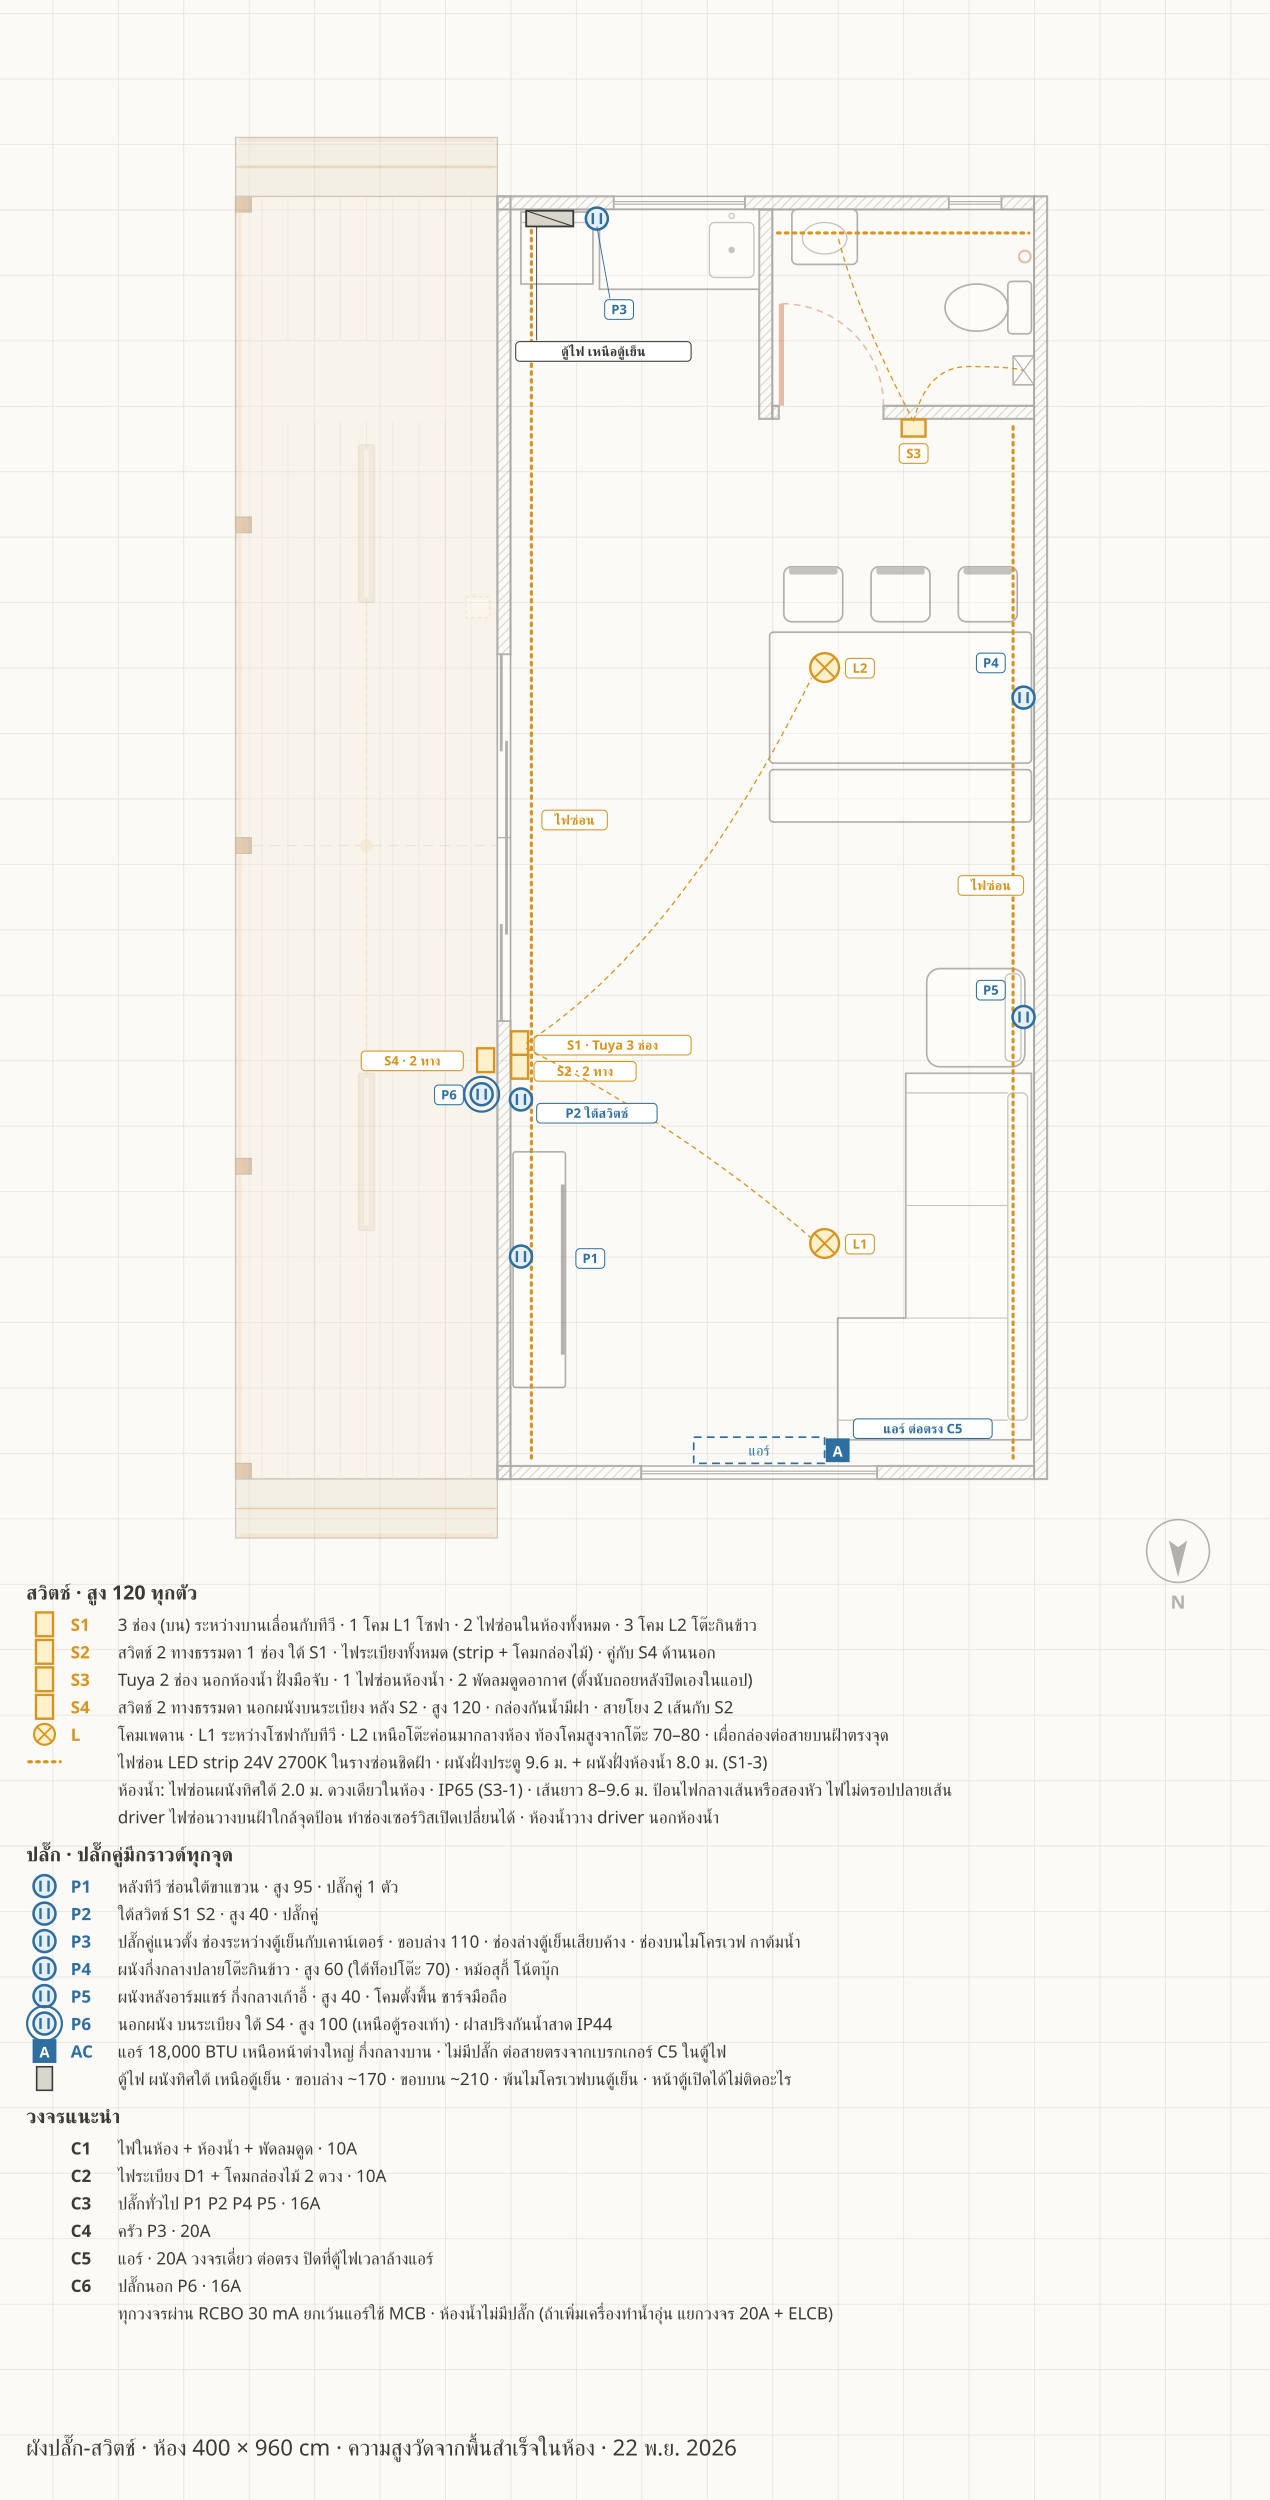
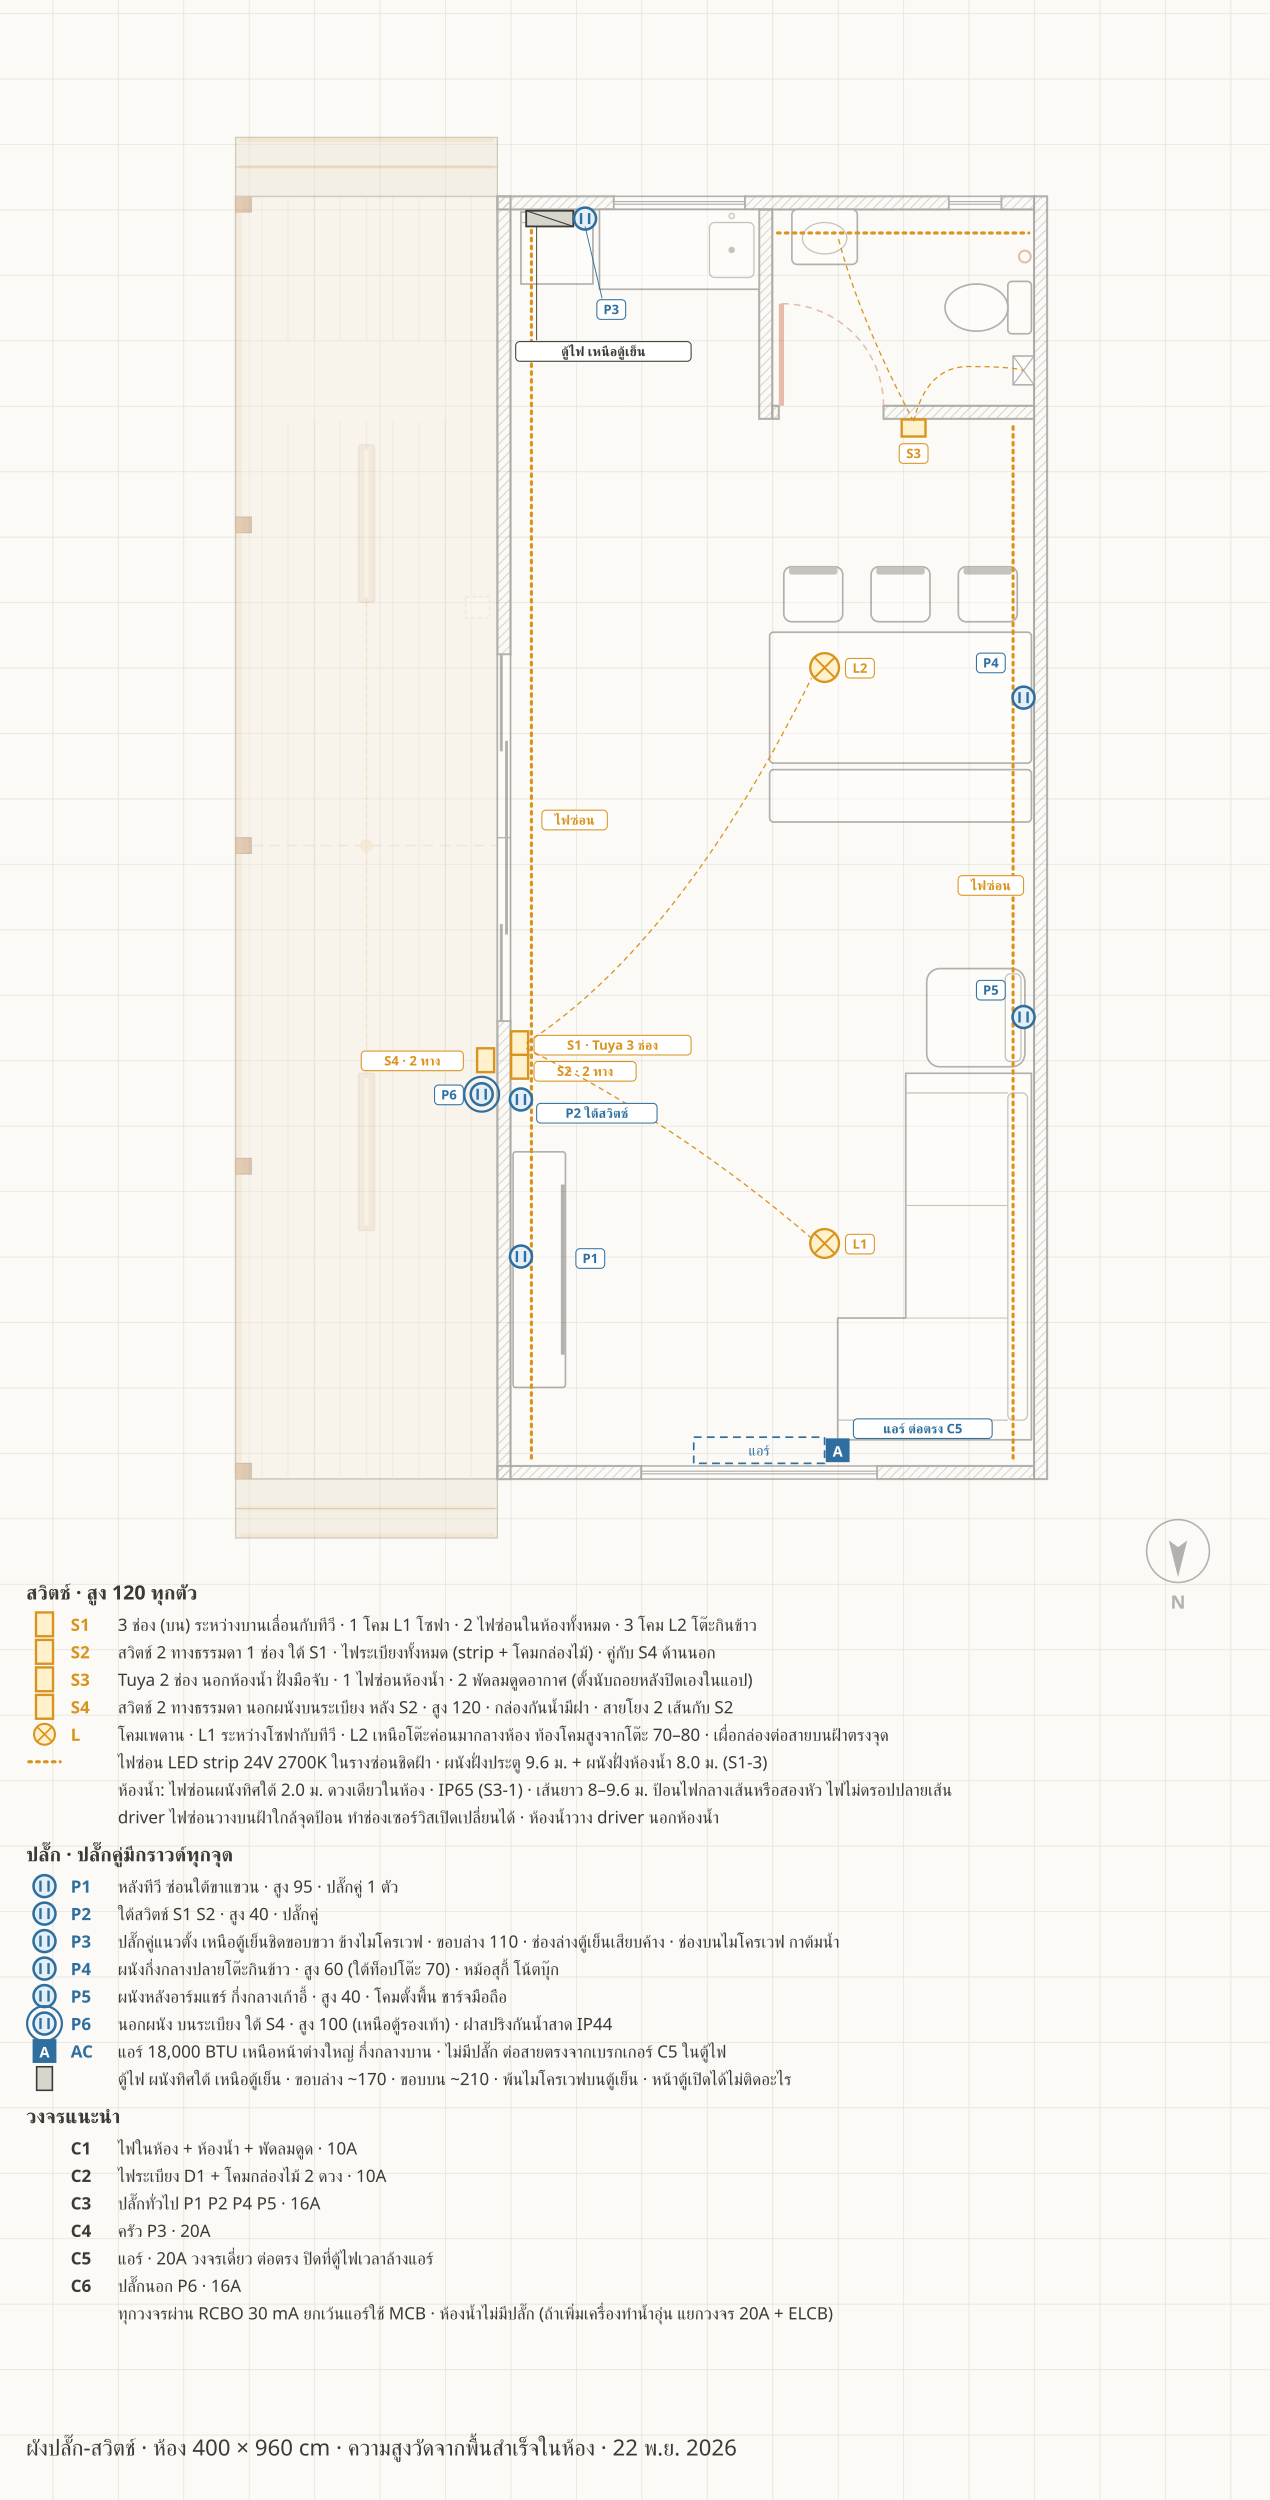
<svg xmlns="http://www.w3.org/2000/svg" viewBox="-390 -160 970 1910" width="970" height="1910" font-family="Leelawadee UI, Tahoma, sans-serif">
  <defs>
    <pattern id="grid" width="50" height="50" patternUnits="userSpaceOnUse" x="0" y="0">
      <path d="M50 0H0V50" fill="none" stroke="#e3e0d8" stroke-width="1" />
    </pattern>
    <pattern id="hatch" width="5" height="5" patternUnits="userSpaceOnUse" patternTransform="rotate(45)">
      <line x1="0" y1="0" x2="0" y2="5" stroke="#6d6a62" stroke-width="1" />
    </pattern>
  </defs>
  <rect x="-390" y="-160" width="970" height="1910" fill="#fbfaf6" />
  <rect x="-390" y="-160" width="970" height="1910" fill="url(#grid)" />
  <g opacity="0.38">
    <rect x="-210" y="-10" width="200" height="980" fill="#f1e8da" stroke="#8a7a64" stroke-width="1.3" />
    <line x1="-190" y1="-10" x2="-190" y2="970" stroke="#ddd0bc" stroke-width="0.8" />
    <line x1="-170" y1="-10" x2="-170" y2="970" stroke="#ddd0bc" stroke-width="0.8" />
    <line x1="-150" y1="-10" x2="-150" y2="970" stroke="#ddd0bc" stroke-width="0.8" />
    <line x1="-130" y1="-10" x2="-130" y2="970" stroke="#ddd0bc" stroke-width="0.8" />
    <line x1="-110" y1="-10" x2="-110" y2="970" stroke="#ddd0bc" stroke-width="0.8" />
    <line x1="-90" y1="-10" x2="-90" y2="970" stroke="#ddd0bc" stroke-width="0.8" />
    <line x1="-70" y1="-10" x2="-70" y2="970" stroke="#ddd0bc" stroke-width="0.8" />
    <line x1="-50" y1="-10" x2="-50" y2="970" stroke="#ddd0bc" stroke-width="0.8" />
    <line x1="-30" y1="-10" x2="-30" y2="970" stroke="#ddd0bc" stroke-width="0.8" />
    <rect x="-210" y="-10" width="12" height="12" fill="#b47a45" stroke="#7d5430" stroke-width="0.8" />
    <rect x="-210" y="235" width="12" height="12" fill="#b47a45" stroke="#7d5430" stroke-width="0.8" />
    <rect x="-210" y="480" width="12" height="12" fill="#b47a45" stroke="#7d5430" stroke-width="0.8" />
    <rect x="-210" y="725" width="12" height="12" fill="#b47a45" stroke="#7d5430" stroke-width="0.8" />
    <rect x="-210" y="958" width="12" height="12" fill="#b47a45" stroke="#7d5430" stroke-width="0.8" />
    <rect x="-210" y="-55" width="200" height="45" fill="#e8dcc8" stroke="#8a7a64" stroke-width="1" />
    <rect x="-210" y="970" width="200" height="45" fill="#e8dcc8" stroke="#8a7a64" stroke-width="1" />
    <line x1="-210" y1="-32.5" x2="-10" y2="-32.5" stroke="#8a7a64" stroke-width="0.8" />
    <line x1="-210" y1="992.5" x2="-10" y2="992.5" stroke="#8a7a64" stroke-width="0.8" />
    <rect x="-185" y="100" width="150" height="62" fill="#f1e8da" />
    <g opacity="0.3">
      <line x1="-207" y1="-10" x2="-207" y2="970" stroke="#d9931f" stroke-width="3" stroke-linecap="round" />
      <line x1="-206" y1="-32.5" x2="-14" y2="-32.5" stroke="#d9931f" stroke-width="3" stroke-linecap="round" />
      <line x1="-206" y1="-53" x2="-14" y2="-53" stroke="#d9931f" stroke-width="3" stroke-linecap="round" />
      <line x1="-206" y1="992.5" x2="-14" y2="992.5" stroke="#d9931f" stroke-width="3" stroke-linecap="round" />
      <line x1="-206" y1="1013" x2="-14" y2="1013" stroke="#d9931f" stroke-width="3" stroke-linecap="round" />
      <line x1="-210" y1="486" x2="-10" y2="486" stroke="#6d6a62" stroke-width="1" stroke-dasharray="8 5" />
      <line x1="-110" y1="300" x2="-110" y2="660" stroke="#d9931f" stroke-width="1.2" stroke-dasharray="4 3" />
      <rect x="-116" y="180" width="12" height="120" rx="1.5" fill="#c98b52" stroke="#7d5430" stroke-width="1.2" />
      <line x1="-110" y1="185" x2="-110" y2="295" stroke="#fff1cc" stroke-width="3" stroke-linecap="round" />
      <rect x="-116" y="660" width="12" height="120" rx="1.5" fill="#c98b52" stroke="#7d5430" stroke-width="1.2" />
      <line x1="-110" y1="665" x2="-110" y2="775" stroke="#fff1cc" stroke-width="3" stroke-linecap="round" />
      <circle cx="-110" cy="486" r="5" fill="#d9931f" />
      <rect x="-34" y="296" width="18" height="16" fill="#fff" stroke="#d9931f" stroke-width="1.4" stroke-dasharray="3 2" />
    </g>
    <rect x="-10" y="-10" width="10" height="350" fill="url(#hatch)" stroke="#3b3a36" stroke-width="1.6" />
    <rect x="-10" y="620" width="10" height="350" fill="url(#hatch)" stroke="#3b3a36" stroke-width="1.6" />
    <rect x="400" y="-10" width="10" height="980" fill="url(#hatch)" stroke="#3b3a36" stroke-width="1.6" />
    <rect x="-10" y="-10" width="89" height="10" fill="url(#hatch)" stroke="#3b3a36" stroke-width="1.6" />
    <rect x="179" y="-10" width="156" height="10" fill="url(#hatch)" stroke="#3b3a36" stroke-width="1.6" />
    <rect x="375" y="-10" width="25" height="10" fill="url(#hatch)" stroke="#3b3a36" stroke-width="1.6" />
    <rect x="-10" y="960" width="110" height="10" fill="url(#hatch)" stroke="#3b3a36" stroke-width="1.6" />
    <rect x="280" y="960" width="120" height="10" fill="url(#hatch)" stroke="#3b3a36" stroke-width="1.6" />
    <rect x="79" y="-10" width="100" height="10" fill="#fff" stroke="#3b3a36" stroke-width="1.2" />
    <g stroke="#3b3a36" stroke-width="0.9">
      <line x1="79" y1="-6" x2="179" y2="-6" />
      <line x1="79" y1="-4" x2="179" y2="-4" />
    </g>
    <rect x="335" y="-10" width="40" height="10" fill="#fff" stroke="#3b3a36" stroke-width="1.2" />
    <g stroke="#3b3a36" stroke-width="0.9">
      <line x1="335" y1="-6" x2="375" y2="-6" />
      <line x1="335" y1="-4" x2="375" y2="-4" />
    </g>
    <rect x="100" y="960" width="180" height="10" fill="#fff" stroke="#3b3a36" stroke-width="1.2" />
    <g stroke="#3b3a36" stroke-width="0.9">
      <line x1="100" y1="964" x2="280" y2="964" />
      <line x1="100" y1="966" x2="280" y2="966" />
    </g>
    <rect x="-10" y="340" width="10" height="280" fill="#fff" stroke="#3b3a36" stroke-width="1.2" />
    <g stroke="#3b3a36" stroke-width="2.2">
      <line x1="-7" y1="340" x2="-7" y2="414" />
      <line x1="-7" y1="546" x2="-7" y2="620" />
      <line x1="-3" y1="406" x2="-3" y2="480" />
      <line x1="-3" y1="480" x2="-3" y2="554" />
    </g>
    <line x1="-10" y1="480" x2="0" y2="480" stroke="#3b3a36" stroke-width="1" />
    <rect x="190" y="0" width="10" height="160" fill="url(#hatch)" stroke="#3b3a36" stroke-width="1.6" />
    <rect x="200" y="150" width="5" height="10" fill="url(#hatch)" stroke="#3b3a36" stroke-width="1.6" />
    <rect x="285" y="150" width="115" height="10" fill="url(#hatch)" stroke="#3b3a36" stroke-width="1.6" />
    <rect x="205" y="72" width="4" height="78" fill="#c0562f" />
    <path d="M285 150 A78 78 0 0 0 207 72" fill="none" stroke="#c0562f" stroke-width="1.2" stroke-dasharray="5 4" />
    <rect x="8" y="2" width="55" height="55" fill="#fff" stroke="#3b3a36" stroke-width="1.3" />
    <line x1="8" y1="10" x2="63" y2="10" stroke="#6d6a62" stroke-width="1" />
    <rect x="68" y="0" width="122" height="61" fill="#fff" stroke="#3b3a36" stroke-width="1.3" />
    <rect x="152" y="10" width="34" height="42" rx="4" fill="none" stroke="#6d6a62" stroke-width="1" />
    <circle cx="169" cy="31" r="2.5" fill="#6d6a62" />
    <circle cx="169" cy="5" r="2" fill="none" stroke="#6d6a62" stroke-width="1" />
    <rect x="215" y="0" width="50" height="42" rx="4" fill="#fff" stroke="#3b3a36" stroke-width="1.3" />
    <ellipse cx="240" cy="22" rx="17" ry="12" fill="none" stroke="#6d6a62" stroke-width="1" />
    <rect x="380" y="55" width="18" height="40" rx="3" fill="#fff" stroke="#3b3a36" stroke-width="1.3" />
    <ellipse cx="356" cy="75" rx="24" ry="18" fill="#fff" stroke="#3b3a36" stroke-width="1.3" />
    <circle cx="393" cy="36" r="4.5" fill="#fff" stroke="#c0562f" stroke-width="1.6" />
    <rect x="384" y="112" width="16" height="22" fill="#fff" stroke="#3b3a36" stroke-width="1.2" />
    <path d="M384 112 L400 134 M400 112 L384 134" stroke="#3b3a36" stroke-width="0.9" />
    <rect x="208.833" y="273" width="45" height="42" rx="6" fill="#fff" stroke="#3b3a36" stroke-width="1.3" />
    <rect x="212.833" y="273" width="37" height="6" rx="2" fill="#6d6a62" />
    <rect x="275.5" y="273" width="45" height="42" rx="6" fill="#fff" stroke="#3b3a36" stroke-width="1.3" />
    <rect x="279.5" y="273" width="37" height="6" rx="2" fill="#6d6a62" />
    <rect x="342.167" y="273" width="45" height="42" rx="6" fill="#fff" stroke="#3b3a36" stroke-width="1.3" />
    <rect x="346.167" y="273" width="37" height="6" rx="2" fill="#6d6a62" />
    <rect x="198" y="323" width="200" height="100" rx="3" fill="#fff" stroke="#3b3a36" stroke-width="1.3" />
    <rect x="198" y="428" width="200" height="40" rx="3" fill="#fff" stroke="#3b3a36" stroke-width="1.3" />
    <rect x="318" y="580" width="75" height="75" rx="10" fill="#fff" stroke="#3b3a36" stroke-width="1.3" />
    <rect x="378" y="584" width="12" height="67" rx="4" fill="none" stroke="#6d6a62" stroke-width="1" />
    <path d="M302 660 H398 V940 H250 V847 H302 Z" stroke-linejoin="round" fill="#fff" stroke="#3b3a36" stroke-width="1.3" />
    <rect x="380" y="675" width="15" height="250" rx="4" fill="none" stroke="#6d6a62" stroke-width="1" />
    <line x1="302" y1="675" x2="380" y2="675" stroke="#6d6a62" stroke-width="1" />
    <line x1="250" y1="925" x2="380" y2="925" stroke="#6d6a62" stroke-width="1" />
    <line x1="302" y1="761" x2="380" y2="761" stroke="#6d6a62" stroke-width="0.8" />
    <line x1="302" y1="847" x2="380" y2="847" stroke="#6d6a62" stroke-width="0.8" />
    <rect x="2" y="720" width="40" height="180" rx="2" fill="#fff" stroke="#3b3a36" stroke-width="1.3" />
    <line x1="40" y1="745" x2="40" y2="875" stroke="#3b3a36" stroke-width="3" />
    <g transform="translate(510 1025)">
      <circle r="24" fill="none" stroke="#3b3a36" stroke-width="1.2" />
      <path d="M0 20 L7 -8 L0 -3 L-7 -8 Z" fill="#3b3a36" />
      <text x="0" y="44" font-size="14" font-weight="600" text-anchor="middle" fill="#3b3a36">N</text>
    </g>
  </g>
  <g transform="translate(7 637) scale(1.3) translate(-7 -637)">
    <rect x="2" y="630" width="10" height="14" fill="#fff1cc" stroke="#d9931f" stroke-width="1.4" />
  </g>
  <g transform="translate(7 655) scale(1.3) translate(-7 -655)">
    <rect x="2" y="648" width="10" height="14" fill="#fff1cc" stroke="#d9931f" stroke-width="1.4" />
  </g>
  <rect x="18" y="631" width="120" height="15" rx="3" fill="#fff" stroke="#d9931f" stroke-width="0.8" />
  <text x="78" y="642" font-size="10" font-weight="600" text-anchor="middle" fill="#d9931f">S1 · Tuya 3 ช่อง</text>
  <rect x="18" y="651" width="78" height="15" rx="3" fill="#fff" stroke="#d9931f" stroke-width="0.8" />
  <text x="57" y="662" font-size="10" font-weight="600" text-anchor="middle" fill="#d9931f">S2 · 2 ทาง</text>
  <line x1="16" y1="4" x2="16" y2="956" stroke="#d9931f" stroke-width="2.4" stroke-dasharray="2 4" stroke-linecap="round" />
  <line x1="384" y1="166" x2="384" y2="956" stroke="#d9931f" stroke-width="2.4" stroke-dasharray="2 4" stroke-linecap="round" />
  <line x1="204" y1="18" x2="396" y2="18" stroke="#d9931f" stroke-width="2.4" stroke-dasharray="2 4" stroke-linecap="round" />
  <rect x="342" y="509" width="50" height="15" rx="3" fill="#fff" stroke="#d9931f" stroke-width="0.8" />
  <text x="367" y="520" font-size="10" font-weight="600" text-anchor="middle" fill="#d9931f">ไฟซ่อน</text>
  <rect x="24" y="459" width="50" height="15" rx="3" fill="#fff" stroke="#d9931f" stroke-width="0.8" />
  <text x="49" y="470" font-size="10" font-weight="600" text-anchor="middle" fill="#d9931f">ไฟซ่อน</text>
  <path d="M308 162 Q265 80 250 20" fill="none" stroke="#d9931f" stroke-width="1" stroke-dasharray="4 3" />
  <path d="M12 637 Q130 560 230 358" fill="none" stroke="#d9931f" stroke-width="1" stroke-dasharray="4 3" />
  <path d="M12 641 Q130 700 230 786" fill="none" stroke="#d9931f" stroke-width="1" stroke-dasharray="4 3" />
  <circle cx="240" cy="350" r="11" fill="#fff1cc" stroke="#d9931f" stroke-width="1.8" />
  <path d="M232.2 342.2 L247.8 357.8 M247.8 342.2 L232.2 357.8" stroke="#d9931f" stroke-width="1.5" />
  <rect x="256" y="343" width="22" height="15" rx="3" fill="#fff" stroke="#d9931f" stroke-width="0.8" />
  <text x="267" y="354" font-size="10" font-weight="600" text-anchor="middle" fill="#d9931f">L2</text>
  <circle cx="240" cy="790" r="11" fill="#fff1cc" stroke="#d9931f" stroke-width="1.8" />
  <path d="M232.2 782.2 L247.8 797.8 M247.8 782.2 L232.2 797.8" stroke="#d9931f" stroke-width="1.5" />
  <rect x="256" y="783" width="22" height="15" rx="3" fill="#fff" stroke="#d9931f" stroke-width="0.8" />
  <text x="267" y="794" font-size="10" font-weight="600" text-anchor="middle" fill="#d9931f">L1</text>
  <g transform="translate(308 167) scale(1.3) translate(-308 -167)">
    <rect x="301" y="162" width="14" height="10" fill="#fff1cc" stroke="#d9931f" stroke-width="1.4" />
  </g>
  <rect x="297" y="179" width="22" height="15" rx="3" fill="#fff" stroke="#d9931f" stroke-width="0.8" />
  <text x="308" y="190" font-size="10" font-weight="600" text-anchor="middle" fill="#d9931f">S3</text>
  <path d="M308 162 Q318 120 350 120 T392 123" fill="none" stroke="#d9931f" stroke-width="1" stroke-dasharray="4 3" />
  <rect x="12" y="1" width="36" height="12" fill="#d8d5cc" stroke="#3b3a36" stroke-width="1.4" />
  <line x1="12" y1="1" x2="48" y2="13" stroke="#3b3a36" stroke-width="0.8" />
  <line x1="20" y1="13" x2="20" y2="100" stroke="#3b3a36" stroke-width="0.7" />
  <rect x="4" y="101" width="134" height="15" rx="3" fill="#fff" stroke="#3b3a36" stroke-width="0.8" />
  <text x="71" y="112" font-size="10" font-weight="600" text-anchor="middle" fill="#3b3a36">ตู้ไฟ เหนือตู้เย็น</text>
  <g transform="translate(8 800) scale(1.4) translate(-8 -800)">
    <circle cx="8" cy="800" r="6" fill="#e4eff8" stroke="#2f6f9f" stroke-width="1.4" />
    <g stroke="#2f6f9f" stroke-width="1.3">
      <line x1="5.8" y1="797" x2="5.8" y2="803" />
      <line x1="10.2" y1="797" x2="10.2" y2="803" />
    </g>
  </g>
  <rect x="50" y="794" width="22" height="15" rx="3" fill="#fff" stroke="#2f6f9f" stroke-width="0.8" />
  <text x="61" y="805" font-size="10" font-weight="600" text-anchor="middle" fill="#2f6f9f">P1</text>
  <g transform="translate(8 680) scale(1.4) translate(-8 -680)">
    <circle cx="8" cy="680" r="6" fill="#e4eff8" stroke="#2f6f9f" stroke-width="1.4" />
    <g stroke="#2f6f9f" stroke-width="1.3">
      <line x1="5.8" y1="677" x2="5.8" y2="683" />
      <line x1="10.2" y1="677" x2="10.2" y2="683" />
    </g>
  </g>
  <rect x="20" y="683" width="92" height="15" rx="3" fill="#fff" stroke="#2f6f9f" stroke-width="0.8" />
  <text x="66" y="694" font-size="10" font-weight="600" text-anchor="middle" fill="#2f6f9f">P2 ใต้สวิตช์</text>
-   <g transform="translate(66 7) scale(1.4) translate(-66 -7)">
-     <circle cx="66" cy="7" r="6" fill="#e4eff8" stroke="#2f6f9f" stroke-width="1.4" />
-     <g stroke="#2f6f9f" stroke-width="1.3">
-       <line x1="63.8" y1="4" x2="63.8" y2="10" />
-       <line x1="68.2" y1="4" x2="68.2" y2="10" />
-     </g>
-   </g>
-   <rect x="72" y="69" width="22" height="15" rx="3" fill="#fff" stroke="#2f6f9f" stroke-width="0.8" />
-   <text x="83" y="80" font-size="10" font-weight="600" text-anchor="middle" fill="#2f6f9f">P3</text>
-   <line x1="66" y1="13" x2="76" y2="68" stroke="#2f6f9f" stroke-width="0.7" />
+   <g transform="translate(57 7) scale(1.4) translate(-57 -7)">
+     <circle cx="57" cy="7" r="6" fill="#e4eff8" stroke="#2f6f9f" stroke-width="1.4" />
+     <g stroke="#2f6f9f" stroke-width="1.3">
+       <line x1="54.8" y1="4" x2="54.8" y2="10" />
+       <line x1="59.2" y1="4" x2="59.2" y2="10" />
+     </g>
+   </g>
+   <rect x="66" y="69" width="22" height="15" rx="3" fill="#fff" stroke="#2f6f9f" stroke-width="0.8" />
+   <text x="77" y="80" font-size="10" font-weight="600" text-anchor="middle" fill="#2f6f9f">P3</text>
+   <line x1="57" y1="13" x2="70" y2="68" stroke="#2f6f9f" stroke-width="0.7" />
  <g transform="translate(392 373) scale(1.4) translate(-392 -373)">
    <circle cx="392" cy="373" r="6" fill="#e4eff8" stroke="#2f6f9f" stroke-width="1.4" />
    <g stroke="#2f6f9f" stroke-width="1.3">
      <line x1="389.8" y1="370" x2="389.8" y2="376" />
      <line x1="394.2" y1="370" x2="394.2" y2="376" />
    </g>
  </g>
  <rect x="356" y="339" width="22" height="15" rx="3" fill="#fff" stroke="#2f6f9f" stroke-width="0.8" />
  <text x="367" y="350" font-size="10" font-weight="600" text-anchor="middle" fill="#2f6f9f">P4</text>
  <rect x="140" y="938" width="100" height="20" fill="none" stroke="#2f6f9f" stroke-width="1.3" stroke-dasharray="6 4" />
  <text x="190" y="952" font-size="11" font-weight="400" text-anchor="middle" fill="#2f6f9f">แอร์</text>
  <g transform="translate(250 948) scale(1.4) translate(-250 -948)">
    <rect x="244" y="942" width="12" height="12" fill="#2f6f9f" stroke="#2f6f9f" />
    <text x="250" y="951.5" font-size="8" font-weight="700" text-anchor="middle" fill="#fff">A</text>
  </g>
  <rect x="262" y="924" width="106" height="15" rx="3" fill="#fff" stroke="#2f6f9f" stroke-width="0.8" />
  <text x="315" y="935" font-size="10" font-weight="600" text-anchor="middle" fill="#2f6f9f">แอร์ ต่อตรง C5</text>
  <g transform="translate(392 617) scale(1.4) translate(-392 -617)">
    <circle cx="392" cy="617" r="6" fill="#e4eff8" stroke="#2f6f9f" stroke-width="1.4" />
    <g stroke="#2f6f9f" stroke-width="1.3">
      <line x1="389.8" y1="614" x2="389.8" y2="620" />
      <line x1="394.2" y1="614" x2="394.2" y2="620" />
    </g>
  </g>
  <rect x="356" y="589" width="22" height="15" rx="3" fill="#fff" stroke="#2f6f9f" stroke-width="0.8" />
  <text x="367" y="600" font-size="10" font-weight="600" text-anchor="middle" fill="#2f6f9f">P5</text>
  <g transform="translate(-22 676) scale(1.4) translate(22 -676)">
    <circle cx="-22" cy="676" r="9.5" fill="none" stroke="#2f6f9f" stroke-width="1.2" />
    <circle cx="-22" cy="676" r="6" fill="#e4eff8" stroke="#2f6f9f" stroke-width="1.4" />
    <g stroke="#2f6f9f" stroke-width="1.3">
      <line x1="-24.2" y1="673" x2="-24.2" y2="679" />
      <line x1="-19.8" y1="673" x2="-19.8" y2="679" />
    </g>
  </g>
  <rect x="-58" y="669" width="22" height="15" rx="3" fill="#fff" stroke="#2f6f9f" stroke-width="0.8" />
  <text x="-47" y="680" font-size="10" font-weight="600" text-anchor="middle" fill="#2f6f9f">P6</text>
  <g transform="translate(-19 650) scale(1.3) translate(19 -650)">
    <rect x="-24" y="643" width="10" height="14" fill="#fff1cc" stroke="#d9931f" stroke-width="1.4" />
  </g>
  <rect x="-114" y="643" width="78" height="15" rx="3" fill="#fff" stroke="#d9931f" stroke-width="0.8" />
  <text x="-75" y="654" font-size="10" font-weight="600" text-anchor="middle" fill="#d9931f">S4 · 2 ทาง</text>
  <text x="-370" y="1062" font-size="15" font-weight="600" text-anchor="start" fill="#3b3a36">สวิตช์ · สูง 120 ทุกตัว</text>
  <g transform="translate(-356 1081) scale(1.3) translate(356 -1081)">
    <rect x="-361" y="1074" width="10" height="14" fill="#fff1cc" stroke="#d9931f" stroke-width="1.4" />
  </g>
  <text x="-336" y="1086" font-size="13" font-weight="600" text-anchor="start" fill="#d9931f">S1</text>
  <text x="-300" y="1086" font-size="13" font-weight="400" text-anchor="start" fill="#3b3a36">3 ช่อง (บน) ระหว่างบานเลื่อนกับทีวี · 1 โคม L1 โซฟา · 2 ไฟซ่อนในห้องทั้งหมด · 3 โคม L2 โต๊ะกินข้าว</text>
  <g transform="translate(-356 1102) scale(1.3) translate(356 -1102)">
    <rect x="-361" y="1095" width="10" height="14" fill="#fff1cc" stroke="#d9931f" stroke-width="1.4" />
  </g>
  <text x="-336" y="1107" font-size="13" font-weight="600" text-anchor="start" fill="#d9931f">S2</text>
  <text x="-300" y="1107" font-size="13" font-weight="400" text-anchor="start" fill="#3b3a36">สวิตช์ 2 ทางธรรมดา 1 ช่อง ใต้ S1 · ไฟระเบียงทั้งหมด (strip + โคมกล่องไม้) · คู่กับ S4 ด้านนอก</text>
  <g transform="translate(-356 1123) scale(1.3) translate(356 -1123)">
    <rect x="-361" y="1116" width="10" height="14" fill="#fff1cc" stroke="#d9931f" stroke-width="1.4" />
  </g>
  <text x="-336" y="1128" font-size="13" font-weight="600" text-anchor="start" fill="#d9931f">S3</text>
  <text x="-300" y="1128" font-size="13" font-weight="400" text-anchor="start" fill="#3b3a36">Tuya 2 ช่อง นอกห้องน้ำ ฝั่งมือจับ · 1 ไฟซ่อนห้องน้ำ · 2 พัดลมดูดอากาศ (ตั้งนับถอยหลังปิดเองในแอป)</text>
  <g transform="translate(-356 1144) scale(1.3) translate(356 -1144)">
    <rect x="-361" y="1137" width="10" height="14" fill="#fff1cc" stroke="#d9931f" stroke-width="1.4" />
  </g>
  <text x="-336" y="1149" font-size="13" font-weight="600" text-anchor="start" fill="#d9931f">S4</text>
  <text x="-300" y="1149" font-size="13" font-weight="400" text-anchor="start" fill="#3b3a36">สวิตช์ 2 ทางธรรมดา นอกผนังบนระเบียง หลัง S2 · สูง 120 · กล่องกันน้ำมีฝา · สายโยง 2 เส้นกับ S2</text>
  <circle cx="-356" cy="1165" r="8" fill="#fff1cc" stroke="#d9931f" stroke-width="1.6" />
  <path d="M-361.6 1159.4 L-350.4 1170.6 M-350.4 1159.4 L-361.6 1170.6" stroke="#d9931f" stroke-width="1.3" />
  <text x="-336" y="1170" font-size="13" font-weight="600" text-anchor="start" fill="#d9931f">L</text>
  <text x="-300" y="1170" font-size="13" font-weight="400" text-anchor="start" fill="#3b3a36">โคมเพดาน · L1 ระหว่างโซฟากับทีวี · L2 เหนือโต๊ะค่อนมากลางห้อง ท้องโคมสูงจากโต๊ะ 70–80 · เผื่อกล่องต่อสายบนฝ้าตรงจุด</text>
  <line x1="-368" y1="1186" x2="-344" y2="1186" stroke="#d9931f" stroke-width="2.4" stroke-dasharray="2 4" stroke-linecap="round" />
  <text x="-300" y="1191" font-size="13" font-weight="400" text-anchor="start" fill="#3b3a36">ไฟซ่อน LED strip 24V 2700K ในรางซ่อนชิดฝ้า · ผนังฝั่งประตู 9.6 ม. + ผนังฝั่งห้องน้ำ 8.0 ม. (S1-3)</text>
  <text x="-300" y="1212" font-size="13" font-weight="400" text-anchor="start" fill="#3b3a36">ห้องน้ำ: ไฟซ่อนผนังทิศใต้ 2.0 ม. ดวงเดียวในห้อง · IP65 (S3-1) · เส้นยาว 8–9.6 ม. ป้อนไฟกลางเส้นหรือสองหัว ไฟไม่ดรอปปลายเส้น</text>
  <text x="-300" y="1233" font-size="13" font-weight="400" text-anchor="start" fill="#3b3a36">driver ไฟซ่อนวางบนฝ้าใกล้จุดป้อน ทำช่องเซอร์วิสเปิดเปลี่ยนได้ · ห้องน้ำวาง driver นอกห้องน้ำ</text>
  <text x="-370" y="1262" font-size="15" font-weight="600" text-anchor="start" fill="#3b3a36">ปลั๊ก · ปลั๊กคู่มีกราวด์ทุกจุด</text>
  <g transform="translate(-356 1281) scale(1.4) translate(356 -1281)">
    <circle cx="-356" cy="1281" r="6" fill="#e4eff8" stroke="#2f6f9f" stroke-width="1.4" />
    <g stroke="#2f6f9f" stroke-width="1.3">
      <line x1="-358.2" y1="1278" x2="-358.2" y2="1284" />
      <line x1="-353.8" y1="1278" x2="-353.8" y2="1284" />
    </g>
  </g>
  <text x="-336" y="1286" font-size="13" font-weight="600" text-anchor="start" fill="#2f6f9f">P1</text>
  <text x="-300" y="1286" font-size="13" font-weight="400" text-anchor="start" fill="#3b3a36">หลังทีวี ซ่อนใต้ขาแขวน · สูง 95 · ปลั๊กคู่ 1 ตัว</text>
  <g transform="translate(-356 1302) scale(1.4) translate(356 -1302)">
    <circle cx="-356" cy="1302" r="6" fill="#e4eff8" stroke="#2f6f9f" stroke-width="1.4" />
    <g stroke="#2f6f9f" stroke-width="1.3">
      <line x1="-358.2" y1="1299" x2="-358.2" y2="1305" />
      <line x1="-353.8" y1="1299" x2="-353.8" y2="1305" />
    </g>
  </g>
  <text x="-336" y="1307" font-size="13" font-weight="600" text-anchor="start" fill="#2f6f9f">P2</text>
  <text x="-300" y="1307" font-size="13" font-weight="400" text-anchor="start" fill="#3b3a36">ใต้สวิตช์ S1 S2 · สูง 40 · ปลั๊กคู่</text>
  <g transform="translate(-356 1323) scale(1.4) translate(356 -1323)">
    <circle cx="-356" cy="1323" r="6" fill="#e4eff8" stroke="#2f6f9f" stroke-width="1.4" />
    <g stroke="#2f6f9f" stroke-width="1.3">
      <line x1="-358.2" y1="1320" x2="-358.2" y2="1326" />
      <line x1="-353.8" y1="1320" x2="-353.8" y2="1326" />
    </g>
  </g>
  <text x="-336" y="1328" font-size="13" font-weight="600" text-anchor="start" fill="#2f6f9f">P3</text>
-   <text x="-300" y="1328" font-size="13" font-weight="400" text-anchor="start" fill="#3b3a36">ปลั๊กคู่แนวตั้ง ช่องระหว่างตู้เย็นกับเคาน์เตอร์ · ขอบล่าง 110 · ช่องล่างตู้เย็นเสียบค้าง · ช่องบนไมโครเวฟ กาต้มน้ำ</text>
+   <text x="-300" y="1328" font-size="13" font-weight="400" text-anchor="start" fill="#3b3a36">ปลั๊กคู่แนวตั้ง เหนือตู้เย็นชิดขอบขวา ข้างไมโครเวฟ · ขอบล่าง 110 · ช่องล่างตู้เย็นเสียบค้าง · ช่องบนไมโครเวฟ กาต้มน้ำ</text>
  <g transform="translate(-356 1344) scale(1.4) translate(356 -1344)">
    <circle cx="-356" cy="1344" r="6" fill="#e4eff8" stroke="#2f6f9f" stroke-width="1.4" />
    <g stroke="#2f6f9f" stroke-width="1.3">
      <line x1="-358.2" y1="1341" x2="-358.2" y2="1347" />
      <line x1="-353.8" y1="1341" x2="-353.8" y2="1347" />
    </g>
  </g>
  <text x="-336" y="1349" font-size="13" font-weight="600" text-anchor="start" fill="#2f6f9f">P4</text>
  <text x="-300" y="1349" font-size="13" font-weight="400" text-anchor="start" fill="#3b3a36">ผนังกึ่งกลางปลายโต๊ะกินข้าว · สูง 60 (ใต้ท็อปโต๊ะ 70) · หม้อสุกี้ โน้ตบุ๊ก</text>
  <g transform="translate(-356 1365) scale(1.4) translate(356 -1365)">
    <circle cx="-356" cy="1365" r="6" fill="#e4eff8" stroke="#2f6f9f" stroke-width="1.4" />
    <g stroke="#2f6f9f" stroke-width="1.3">
      <line x1="-358.2" y1="1362" x2="-358.2" y2="1368" />
      <line x1="-353.8" y1="1362" x2="-353.8" y2="1368" />
    </g>
  </g>
  <text x="-336" y="1370" font-size="13" font-weight="600" text-anchor="start" fill="#2f6f9f">P5</text>
  <text x="-300" y="1370" font-size="13" font-weight="400" text-anchor="start" fill="#3b3a36">ผนังหลังอาร์มแชร์ กึ่งกลางเก้าอี้ · สูง 40 · โคมตั้งพื้น ชาร์จมือถือ</text>
  <g transform="translate(-356 1386) scale(1.4) translate(356 -1386)">
    <circle cx="-356" cy="1386" r="9.5" fill="none" stroke="#2f6f9f" stroke-width="1.2" />
    <circle cx="-356" cy="1386" r="6" fill="#e4eff8" stroke="#2f6f9f" stroke-width="1.4" />
    <g stroke="#2f6f9f" stroke-width="1.3">
      <line x1="-358.2" y1="1383" x2="-358.2" y2="1389" />
      <line x1="-353.8" y1="1383" x2="-353.8" y2="1389" />
    </g>
  </g>
  <text x="-336" y="1391" font-size="13" font-weight="600" text-anchor="start" fill="#2f6f9f">P6</text>
  <text x="-300" y="1391" font-size="13" font-weight="400" text-anchor="start" fill="#3b3a36">นอกผนัง บนระเบียง ใต้ S4 · สูง 100 (เหนือตู้รองเท้า) · ฝาสปริงกันน้ำสาด IP44</text>
  <g transform="translate(-356 1407) scale(1.4) translate(356 -1407)">
    <rect x="-362" y="1401" width="12" height="12" fill="#2f6f9f" stroke="#2f6f9f" />
    <text x="-356" y="1410.5" font-size="8" font-weight="700" text-anchor="middle" fill="#fff">A</text>
  </g>
  <text x="-336" y="1412" font-size="13" font-weight="600" text-anchor="start" fill="#2f6f9f">AC</text>
  <text x="-300" y="1412" font-size="13" font-weight="400" text-anchor="start" fill="#3b3a36">แอร์ 18,000 BTU เหนือหน้าต่างใหญ่ กึ่งกลางบาน · ไม่มีปลั๊ก ต่อสายตรงจากเบรกเกอร์ C5 ในตู้ไฟ</text>
  <rect x="-362" y="1419" width="12" height="18" fill="#d8d5cc" stroke="#3b3a36" stroke-width="1.2" />
  <text x="-300" y="1433" font-size="13" font-weight="400" text-anchor="start" fill="#3b3a36">ตู้ไฟ ผนังทิศใต้ เหนือตู้เย็น · ขอบล่าง ~170 · ขอบบน ~210 · พ้นไมโครเวฟบนตู้เย็น · หน้าตู้เปิดได้ไม่ติดอะไร</text>
  <text x="-370" y="1462" font-size="15" font-weight="600" text-anchor="start" fill="#3b3a36">วงจรแนะนำ</text>
  <text x="-336" y="1486" font-size="13" font-weight="600" text-anchor="start" fill="#3b3a36">C1</text>
  <text x="-300" y="1486" font-size="13" font-weight="400" text-anchor="start" fill="#3b3a36">ไฟในห้อง + ห้องน้ำ + พัดลมดูด · 10A</text>
  <text x="-336" y="1507" font-size="13" font-weight="600" text-anchor="start" fill="#3b3a36">C2</text>
  <text x="-300" y="1507" font-size="13" font-weight="400" text-anchor="start" fill="#3b3a36">ไฟระเบียง D1 + โคมกล่องไม้ 2 ดวง · 10A</text>
  <text x="-336" y="1528" font-size="13" font-weight="600" text-anchor="start" fill="#3b3a36">C3</text>
  <text x="-300" y="1528" font-size="13" font-weight="400" text-anchor="start" fill="#3b3a36">ปลั๊กทั่วไป P1 P2 P4 P5 · 16A</text>
  <text x="-336" y="1549" font-size="13" font-weight="600" text-anchor="start" fill="#3b3a36">C4</text>
  <text x="-300" y="1549" font-size="13" font-weight="400" text-anchor="start" fill="#3b3a36">ครัว P3 · 20A</text>
  <text x="-336" y="1570" font-size="13" font-weight="600" text-anchor="start" fill="#3b3a36">C5</text>
  <text x="-300" y="1570" font-size="13" font-weight="400" text-anchor="start" fill="#3b3a36">แอร์ · 20A วงจรเดี่ยว ต่อตรง ปิดที่ตู้ไฟเวลาล้างแอร์</text>
  <text x="-336" y="1591" font-size="13" font-weight="600" text-anchor="start" fill="#3b3a36">C6</text>
  <text x="-300" y="1591" font-size="13" font-weight="400" text-anchor="start" fill="#3b3a36">ปลั๊กนอก P6 · 16A</text>
  <text x="-300" y="1612" font-size="13" font-weight="400" text-anchor="start" fill="#3b3a36">ทุกวงจรผ่าน RCBO 30 mA ยกเว้นแอร์ใช้ MCB · ห้องน้ำไม่มีปลั๊ก (ถ้าเพิ่มเครื่องทำน้ำอุ่น แยกวงจร 20A + ELCB)</text>
  <text x="-370" y="1716" font-size="17" font-weight="400" text-anchor="start" fill="#3b3a36">ผังปลั๊ก-สวิตช์ · ห้อง 400 × 960 cm · ความสูงวัดจากพื้นสำเร็จในห้อง · 22 พ.ย. 2026</text>
</svg>
